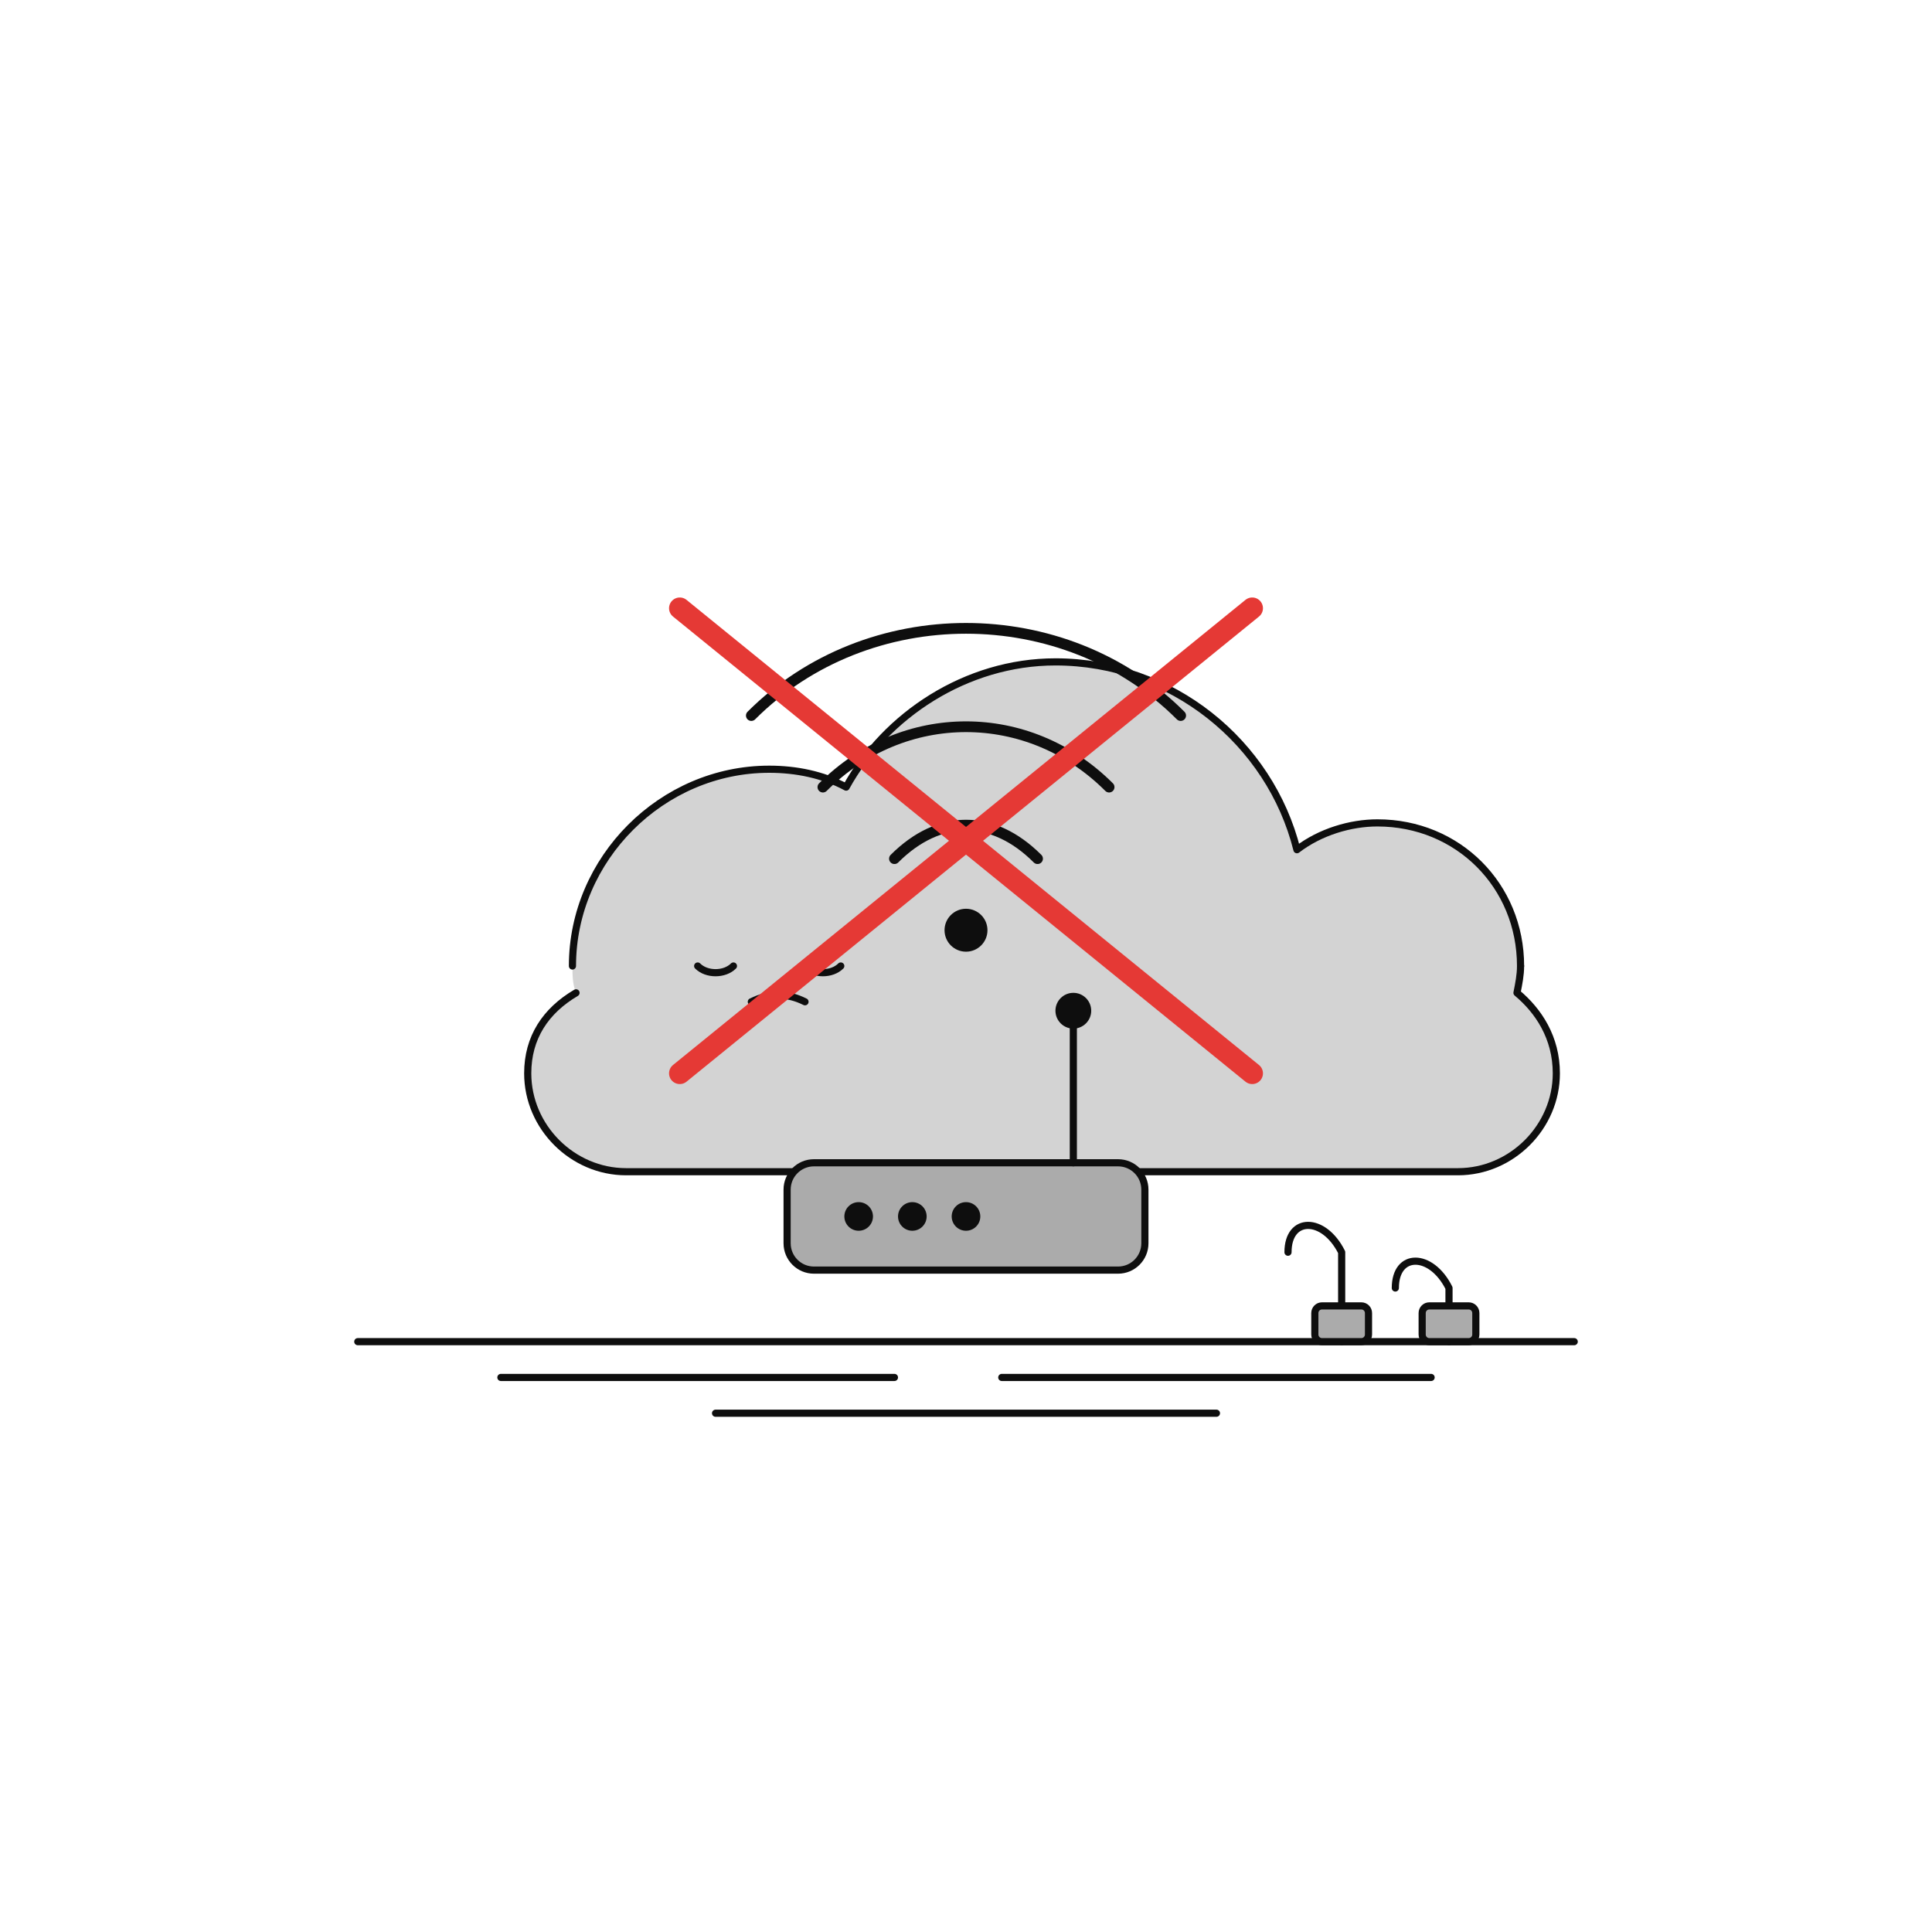
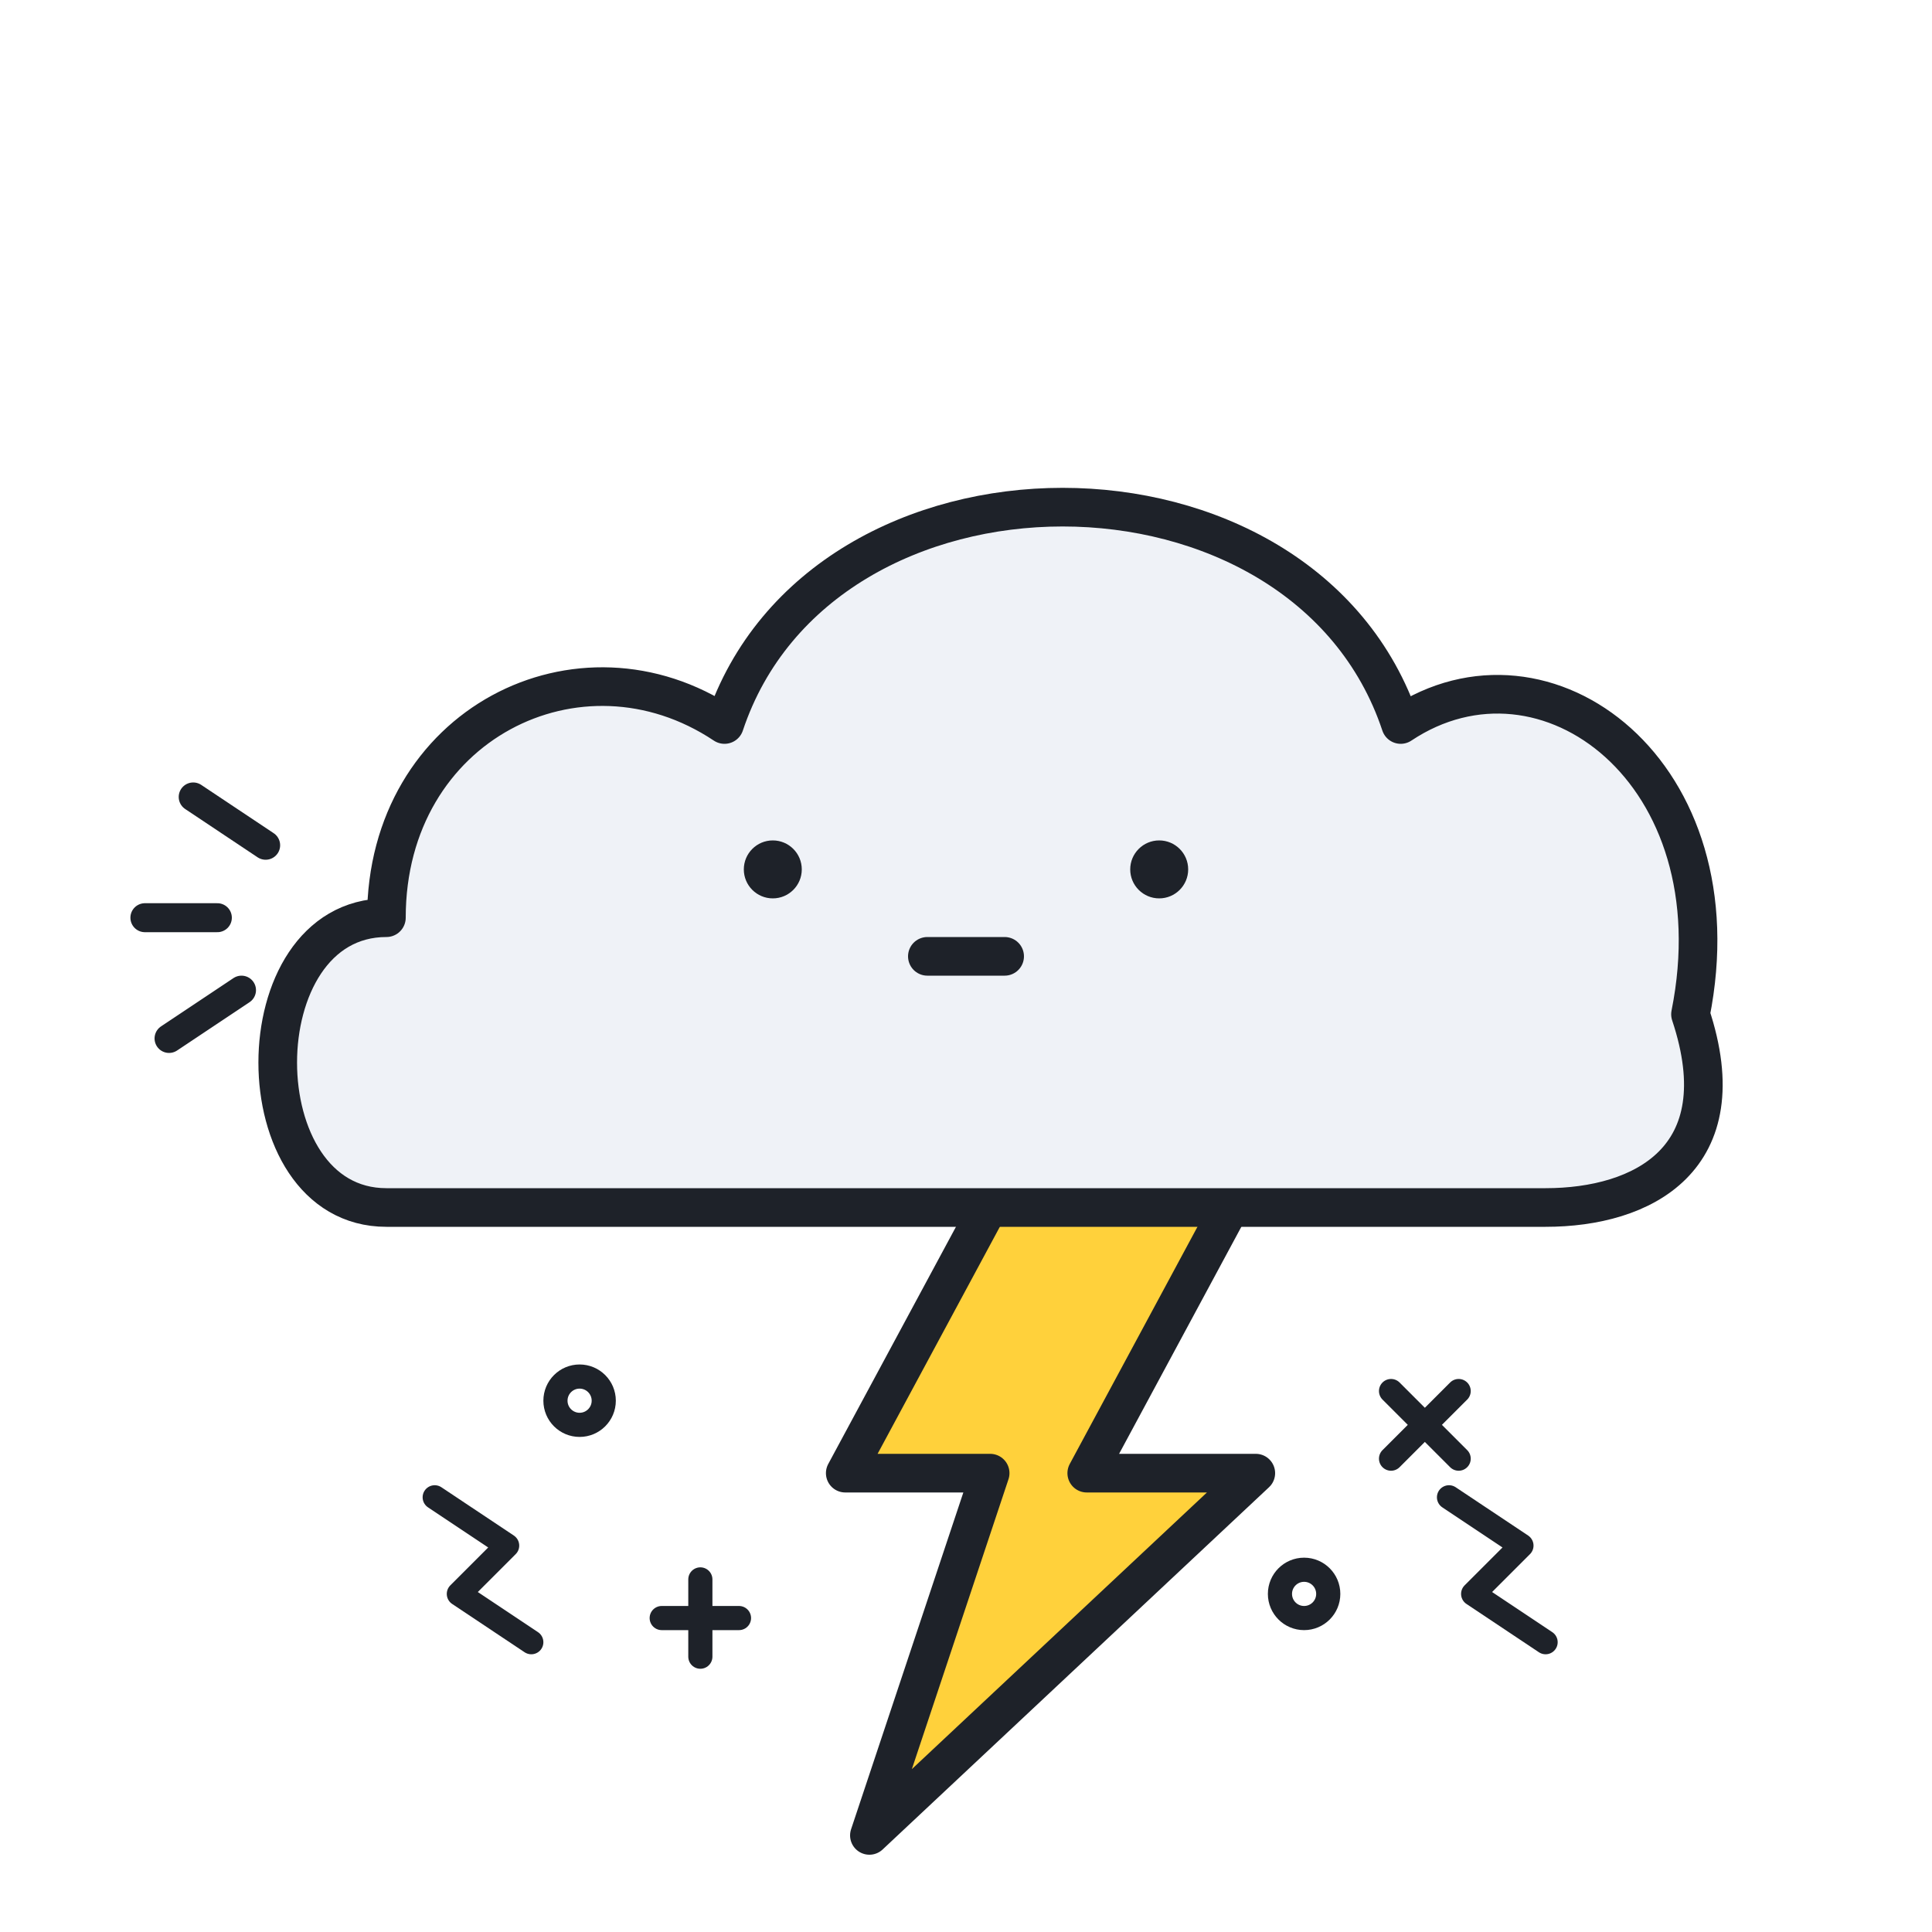
- <svg xmlns="http://www.w3.org/2000/svg" width="1080" height="1080" viewBox="0 0 1080 1080" fill="none">
-   <path d="M200 750H880" stroke="#0E0E0E" stroke-width="4" stroke-linecap="round" stroke-linejoin="round" />
-   <path d="M280 770H500" stroke="#0E0E0E" stroke-width="4" stroke-linecap="round" stroke-linejoin="round" />
-   <path d="M560 770H800" stroke="#0E0E0E" stroke-width="4" stroke-linecap="round" stroke-linejoin="round" />
-   <path d="M400 790H680" stroke="#0E0E0E" stroke-width="4" stroke-linecap="round" stroke-linejoin="round" />
-   <path d="M320 540C320 480 370 430 430 430C445 430 460 433 473 440C495 400 540 370 590 370C655 370 710 415 725 475C738 465 755 460 770 460C815 460 850 495 850 540C850 545 849 550 848 555C860 565 870 580 870 600C870 630 845 655 815 655H350C320 655 295 630 295 600C295 580 305 565 322 555C320 550 320 545 320 540Z" fill="#D3D3D3" />
-   <path d="M320 540C320 480 370 430 430 430C445 430 460 433 473 440C495 400 540 370 590 370C655 370 710 415 725 475C738 465 755 460 770 460C815 460 850 495 850 540" stroke="#0E0E0E" stroke-width="4" stroke-linecap="round" stroke-linejoin="round" />
-   <path d="M850 540C850 545 849 550 848 555C860 565 870 580 870 600C870 630 845 655 815 655H350C320 655 295 630 295 600C295 580 305 565 322 555" stroke="#0E0E0E" stroke-width="4" stroke-linecap="round" stroke-linejoin="round" />
-   <path d="M390 540C395 545 405 545 410 540" stroke="#0E0E0E" stroke-width="4" stroke-linecap="round" />
-   <path d="M450 540C455 545 465 545 470 540" stroke="#0E0E0E" stroke-width="4" stroke-linecap="round" />
-   <path d="M420 560C430 555 440 555 450 560" stroke="#0E0E0E" stroke-width="4" stroke-linecap="round" />
-   <rect x="440" y="650" width="200" height="60" rx="15" fill="#ABABAB" stroke="#0E0E0E" stroke-width="4" stroke-linejoin="round" />
-   <circle cx="480" cy="680" r="8" fill="#0E0E0E" />
-   <circle cx="510" cy="680" r="8" fill="#0E0E0E" />
-   <circle cx="540" cy="680" r="8" fill="#0E0E0E" />
-   <path d="M600 650V570" stroke="#0E0E0E" stroke-width="4" stroke-linecap="round" />
-   <circle cx="600" cy="565" r="10" fill="#0E0E0E" />
-   <circle cx="540" cy="520" r="12" fill="#0E0E0E" />
-   <path d="M500 480C525 455 555 455 580 480" stroke="#0E0E0E" stroke-width="6" stroke-linecap="round" fill="none" />
-   <path d="M460 440C505 395 575 395 620 440" stroke="#0E0E0E" stroke-width="6" stroke-linecap="round" fill="none" />
-   <path d="M420 400C485 335 595 335 660 400" stroke="#0E0E0E" stroke-width="6" stroke-linecap="round" fill="none" />
-   <path d="M380 340L700 600" stroke="#E53935" stroke-width="12" stroke-linecap="round" />
-   <path d="M700 340L380 600" stroke="#E53935" stroke-width="12" stroke-linecap="round" />
-   <path d="M720 700C720 680 740 680 750 700V750" stroke="#0E0E0E" stroke-width="4" stroke-linecap="round" stroke-linejoin="round" />
-   <path d="M780 720C780 700 800 700 810 720V750" stroke="#0E0E0E" stroke-width="4" stroke-linecap="round" stroke-linejoin="round" />
-   <rect x="735" y="730" width="30" height="20" rx="4" fill="#ABABAB" stroke="#0E0E0E" stroke-width="4" />
-   <rect x="795" y="730" width="30" height="20" rx="4" fill="#ABABAB" stroke="#0E0E0E" stroke-width="4" />
+ <svg xmlns="http://www.w3.org/2000/svg" width="400" height="400" viewBox="0 0 400 400" fill="none">
+   <path d="M 55 175 L 40 165" stroke="#1E2229" stroke-width="6" stroke-linecap="round" />
+   <path d="M 45 190 L 30 190" stroke="#1E2229" stroke-width="6" stroke-linecap="round" />
+   <path d="M 50 205 L 35 215" stroke="#1E2229" stroke-width="6" stroke-linecap="round" />
+   <circle cx="120" cy="290" r="5" stroke="#1E2229" stroke-width="5" fill="none" />
+   <path d="M 137 335 L 153 335" stroke="#1E2229" stroke-width="5" stroke-linecap="round" />
+   <path d="M 145 327 L 145 343" stroke="#1E2229" stroke-width="5" stroke-linecap="round" />
+   <path d="M 90 310 L 105 320 L 95 330 L 110 340" stroke="#1E2229" stroke-width="5" stroke-linecap="round" stroke-linejoin="round" />
+   <path d="M 288 288 L 302 302" stroke="#1E2229" stroke-width="5" stroke-linecap="round" />
+   <path d="M 302 288 L 288 302" stroke="#1E2229" stroke-width="5" stroke-linecap="round" />
+   <circle cx="270" cy="330" r="5" stroke="#1E2229" stroke-width="5" fill="none" />
+   <path d="M 300 310 L 315 320 L 305 330 L 320 340" stroke="#1E2229" stroke-width="5" stroke-linecap="round" stroke-linejoin="round" />
+   <path d="M 210 240 L 260 240 L 225 305 L 260 305 L 180 380 L 205 305 L 175 305 Z" fill="#FFD13B" stroke="#1E2229" stroke-width="8" stroke-linecap="round" stroke-linejoin="round" />
+   <path d="M 80 250 C 50 250 50 190 80 190 C 80 150 120 130 150 150 C 170 90 270 90 290 150 C 320 130 360 160 350 210 C 360 240 340 250 320 250 Z" fill="#EFF2F7" stroke="#1E2229" stroke-width="8" stroke-linecap="round" stroke-linejoin="round" />
+   <circle cx="160" cy="180" r="6" fill="#1E2229" />
+   <circle cx="240" cy="180" r="6" fill="#1E2229" />
+   <path d="M 192 198 L 208 198" stroke="#1E2229" stroke-width="8" stroke-linecap="round" />
</svg>
